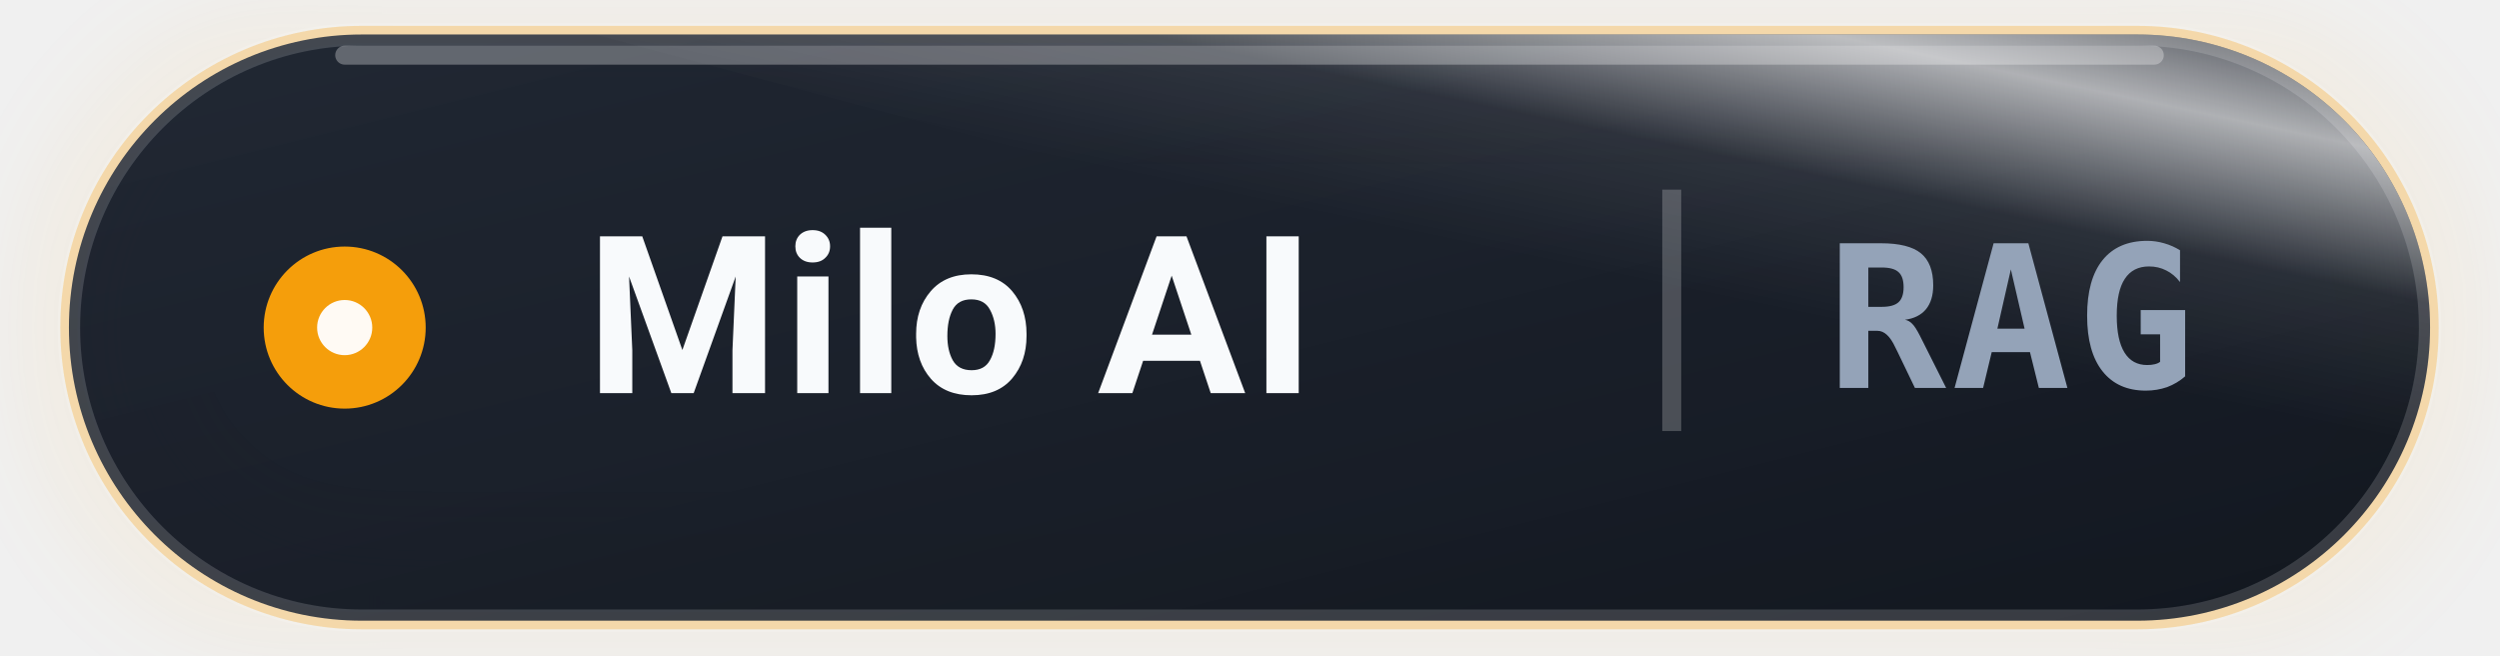
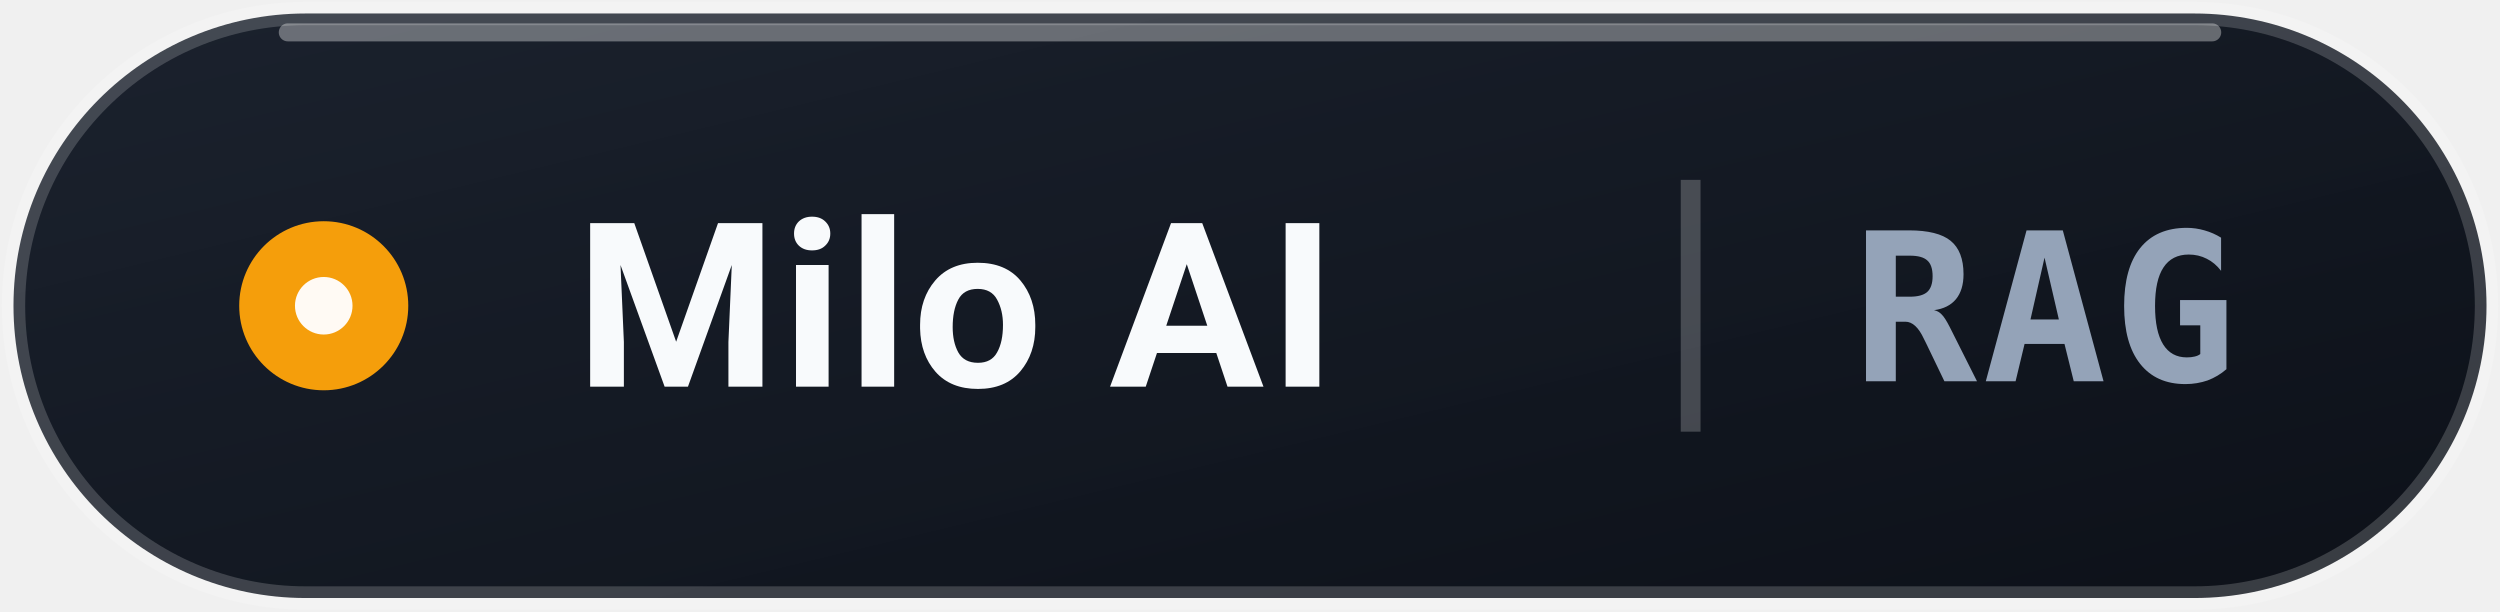
- <svg xmlns="http://www.w3.org/2000/svg" width="145" height="38" viewBox="0 0 145 38" fill="none">
+ <svg xmlns="http://www.w3.org/2000/svg" width="139" height="34" viewBox="0 0 139 34" fill="none">
  <defs>
    <linearGradient id="bg_milo" x1="0%" y1="0%" x2="100%" y2="100%">
-       <stop offset="0%" stop-color="#19202C" stop-opacity="0.96" />
-       <stop offset="100%" stop-color="#0D121B" stop-opacity="0.98" />
+       <stop offset="0%" stop-color="#161D29" stop-opacity="0.98" />
+       <stop offset="100%" stop-color="#0A0E16" stop-opacity="0.99" />
    </linearGradient>
-     <linearGradient id="sheen_v_milo" x1="0%" y1="0%" x2="40%" y2="100%">
+     <linearGradient id="sheen_milo" x1="0%" y1="0%" x2="0%" y2="100%">
      <stop offset="0%" stop-color="#FFFFFF" stop-opacity="0" />
-       <stop offset="25%" stop-color="#FFFFFF" stop-opacity="0.08" />
-       <stop offset="50%" stop-color="#FFFFFF" stop-opacity="0.65" />
-       <stop offset="75%" stop-color="#FFFFFF" stop-opacity="0.08" />
+       <stop offset="30%" stop-color="#FFFFFF" stop-opacity="0.08" />
+       <stop offset="50%" stop-color="#FFFFFF" stop-opacity="0.45" />
+       <stop offset="70%" stop-color="#FFFFFF" stop-opacity="0.08" />
      <stop offset="100%" stop-color="#FFFFFF" stop-opacity="0" />
    </linearGradient>
-     <filter id="aura_milo" x="-30%" y="-30%" width="160%" height="160%">
-       <feGaussianBlur stdDeviation="3.2" result="blur" />
-       <feMerge>
-         <feMergeNode in="blur" />
-         <feMergeNode in="SourceGraphic" />
-       </feMerge>
-     </filter>
    <clipPath id="clip_milo">
-       <rect x="4" y="2" width="137" height="34" rx="17" />
+       <rect x="0.75" y="0.75" width="137.5" height="32.5" rx="16.25" />
    </clipPath>
    <style>
-       @keyframes sweep_down_milo {
-         0% {
-           transform: translateY(-45px) rotate(15deg);
-           opacity: 0;
-         }
-         12% {
-           opacity: 1;
-         }
-         45% {
-           transform: translateY(69px) rotate(15deg);
-           opacity: 1;
-         }
-         50%, 100% {
-           transform: translateY(69px) rotate(15deg);
-           opacity: 0;
-         }
-       }
-       @keyframes aura_pulse_milo {
-         0%, 100% { stroke: rgba(255, 255, 255, 0.16); stroke-width: 1.2px; }
-         50% { stroke: #F59E0B; stroke-width: 1.8px; }
-       }
      @keyframes gem_pulse_milo {
-         0%, 100% { transform: scale(0.92); transform-origin: 20px 19px; }
-         50% { transform: scale(1.18); transform-origin: 20px 19px; }
-       }
-       @keyframes spec_glow_milo {
-         0%, 100% { fill: #94A3B8; }
-         50% { fill: #F59E0B; }
-       }
- 
-       .sheen-down {
-         animation: sweep_down_milo 3.8s infinite cubic-bezier(0.22, 1, 0.36, 1);
-         animation-delay: 2.9s;
-       }
-       .capsule-border {
-         animation: aura_pulse_milo 3.8s infinite ease-in-out;
-         animation-delay: 2.9s;
+         0%, 100% { transform: scale(0.92); transform-origin: 18.0px 17.0px; }
+         50% { transform: scale(1.18); transform-origin: 18.0px 17.0px; }
      }
      .gem-pulse {
-         animation: gem_pulse_milo 2.2s infinite ease-in-out;
-       }
-       .spec-text {
-         animation: spec_glow_milo 3.8s infinite ease-in-out;
-         animation-delay: 2.9s;
+         animation: gem_pulse_milo 2.4s infinite ease-in-out;
      }
    </style>
  </defs>
-   <rect x="4" y="2" width="137" height="34" rx="17" fill="none" stroke="#F59E0B" opacity="0.38" filter="url(#aura_milo)">
-     <animate attributeName="opacity" values="0.15;0.7;0.15" dur="3.8s" begin="2.9s" repeatCount="indefinite" />
-     <animate attributeName="stroke-width" values="1;2.6;1" dur="3.8s" begin="2.9s" repeatCount="indefinite" />
+   <rect x="0.75" y="0.75" width="137.5" height="32.5" rx="16.25" fill="url(#bg_milo)" />
+   <rect x="0.75" y="0.75" width="137.5" height="32.5" rx="16.25" fill="none" stroke="rgba(255,255,255,0.18)" stroke-width="1.3">
+     <animate attributeName="stroke" values="rgba(255,255,255,0.18);#F59E0B;rgba(255,255,255,0.18)" dur="3.6s" begin="2.4s" repeatCount="indefinite" />
+     <animate attributeName="stroke-width" values="1.2;1.8;1.2" dur="3.6s" begin="2.4s" repeatCount="indefinite" />
  </rect>
-   <rect x="4" y="2" width="137" height="34" rx="17" fill="url(#bg_milo)" />
-   <rect class="capsule-border" x="4" y="2" width="137" height="34" rx="17" fill="none" stroke="rgba(255,255,255,0.16)" stroke-width="1.3">
-     <animate attributeName="stroke" values="rgba(255,255,255,0.16);#F59E0B;rgba(255,255,255,0.16)" dur="3.8s" begin="2.9s" repeatCount="indefinite" />
-     <animate attributeName="stroke-width" values="1.2;1.8;1.2" dur="3.8s" begin="2.9s" repeatCount="indefinite" />
-   </rect>
-   <path d="M 20 3.2 L 125 3.2" stroke="rgba(255, 255, 255, 0.3)" stroke-width="1.1" stroke-linecap="round" />
+   <path d="M 16 1.8 L 123 1.8" stroke="rgba(255, 255, 255, 0.35)" stroke-width="1" stroke-linecap="round" />
  <g clip-path="url(#clip_milo)">
-     <rect class="sheen-down" x="-20" y="-35" width="205" height="28" fill="url(#sheen_v_milo)" transform="rotate(15)">
-       <animateTransform attributeName="transform" type="translate" from="0 -50" to="0 79" dur="3.8s" begin="2.9s" repeatCount="indefinite" />
-     </rect>
+     <g transform="rotate(14)">
+       <rect x="-30" y="-45" width="199" height="20" fill="url(#sheen_milo)" opacity="0">
+         <animateTransform attributeName="transform" type="translate" additive="sum" values="0 -35; 0 79; 0 79; 0 -35" keyTimes="0; 0.45; 0.50; 1" dur="3.6s" begin="2.4s" repeatCount="indefinite" />
+         <animate attributeName="opacity" values="0; 0.85; 0.85; 0; 0" keyTimes="0; 0.10; 0.40; 0.46; 1" dur="3.6s" begin="2.4s" repeatCount="indefinite" />
+       </rect>
+     </g>
  </g>
-   <circle cx="20" cy="19" r="4.2" fill="none" stroke="#F59E0B">
-     <animate attributeName="r" values="4.2;9.5;13" dur="2.2s" repeatCount="indefinite" />
-     <animate attributeName="opacity" values="0.85;0.25;0" dur="2.2s" repeatCount="indefinite" />
-     <animate attributeName="stroke-width" values="1.6;1;0.2" dur="2.2s" repeatCount="indefinite" />
+   <circle cx="18.0" cy="17.0" r="4.2" fill="none" stroke="#F59E0B">
+     <animate attributeName="r" values="4.2;9.5;13" dur="2.4s" repeatCount="indefinite" />
+     <animate attributeName="opacity" values="0.85;0.25;0" dur="2.4s" repeatCount="indefinite" />
+     <animate attributeName="stroke-width" values="1.6;1;0.2" dur="2.4s" repeatCount="indefinite" />
  </circle>
-   <circle class="gem-pulse" cx="20" cy="19" r="4.2" fill="#F59E0B">
-     <animate attributeName="r" values="3.8;4.8;3.8" dur="2.2s" repeatCount="indefinite" />
+   <circle class="gem-pulse" cx="18.0" cy="17.0" r="4.2" fill="#F59E0B">
+     <animate attributeName="r" values="3.8;4.8;3.8" dur="2.4s" repeatCount="indefinite" />
  </circle>
-   <circle cx="20" cy="19" r="1.6" fill="#FFFFFF" opacity="0.95" />
-   <text x="34" y="22.8" font-family="-apple-system, BlinkMacSystemFont, 'Segoe UI', Roboto, 'Plus Jakarta Sans', sans-serif" font-size="12.8" font-weight="700" fill="#F8FAFC" letter-spacing="0.25px">Milo AI</text>
-   <line x1="97" y1="11" x2="97" y2="25" stroke="rgba(255, 255, 255, 0.22)" stroke-width="1.1" />
-   <text class="spec-text" x="106" y="22.5" font-family="'JetBrains Mono', Consolas, Monaco, monospace" font-size="11.5" font-weight="700" fill="#94A3B8" letter-spacing="0.3px">
+   <circle cx="18.0" cy="17.0" r="1.6" fill="#FFFFFF" opacity="0.95" />
+   <text x="32.0" y="21.5" font-family="-apple-system, BlinkMacSystemFont, 'Segoe UI', Roboto, 'Plus Jakarta Sans', sans-serif" font-size="12.8" font-weight="700" fill="#F8FAFC" letter-spacing="0.25px">Milo AI</text>
+   <line x1="94" y1="10" x2="94" y2="24" stroke="rgba(255, 255, 255, 0.22)" stroke-width="1.1" />
+   <text x="103.0" y="21.2" font-family="'JetBrains Mono', Consolas, Monaco, monospace" font-size="11.5" font-weight="700" fill="#94A3B8" letter-spacing="0.3px">
    RAG
-     <animate attributeName="fill" values="#94A3B8;#F59E0B;#94A3B8" dur="3.8s" begin="2.9s" repeatCount="indefinite" />
+     <animate attributeName="fill" values="#94A3B8;#F59E0B;#94A3B8" dur="3.6s" begin="2.4s" repeatCount="indefinite" />
  </text>
</svg>
